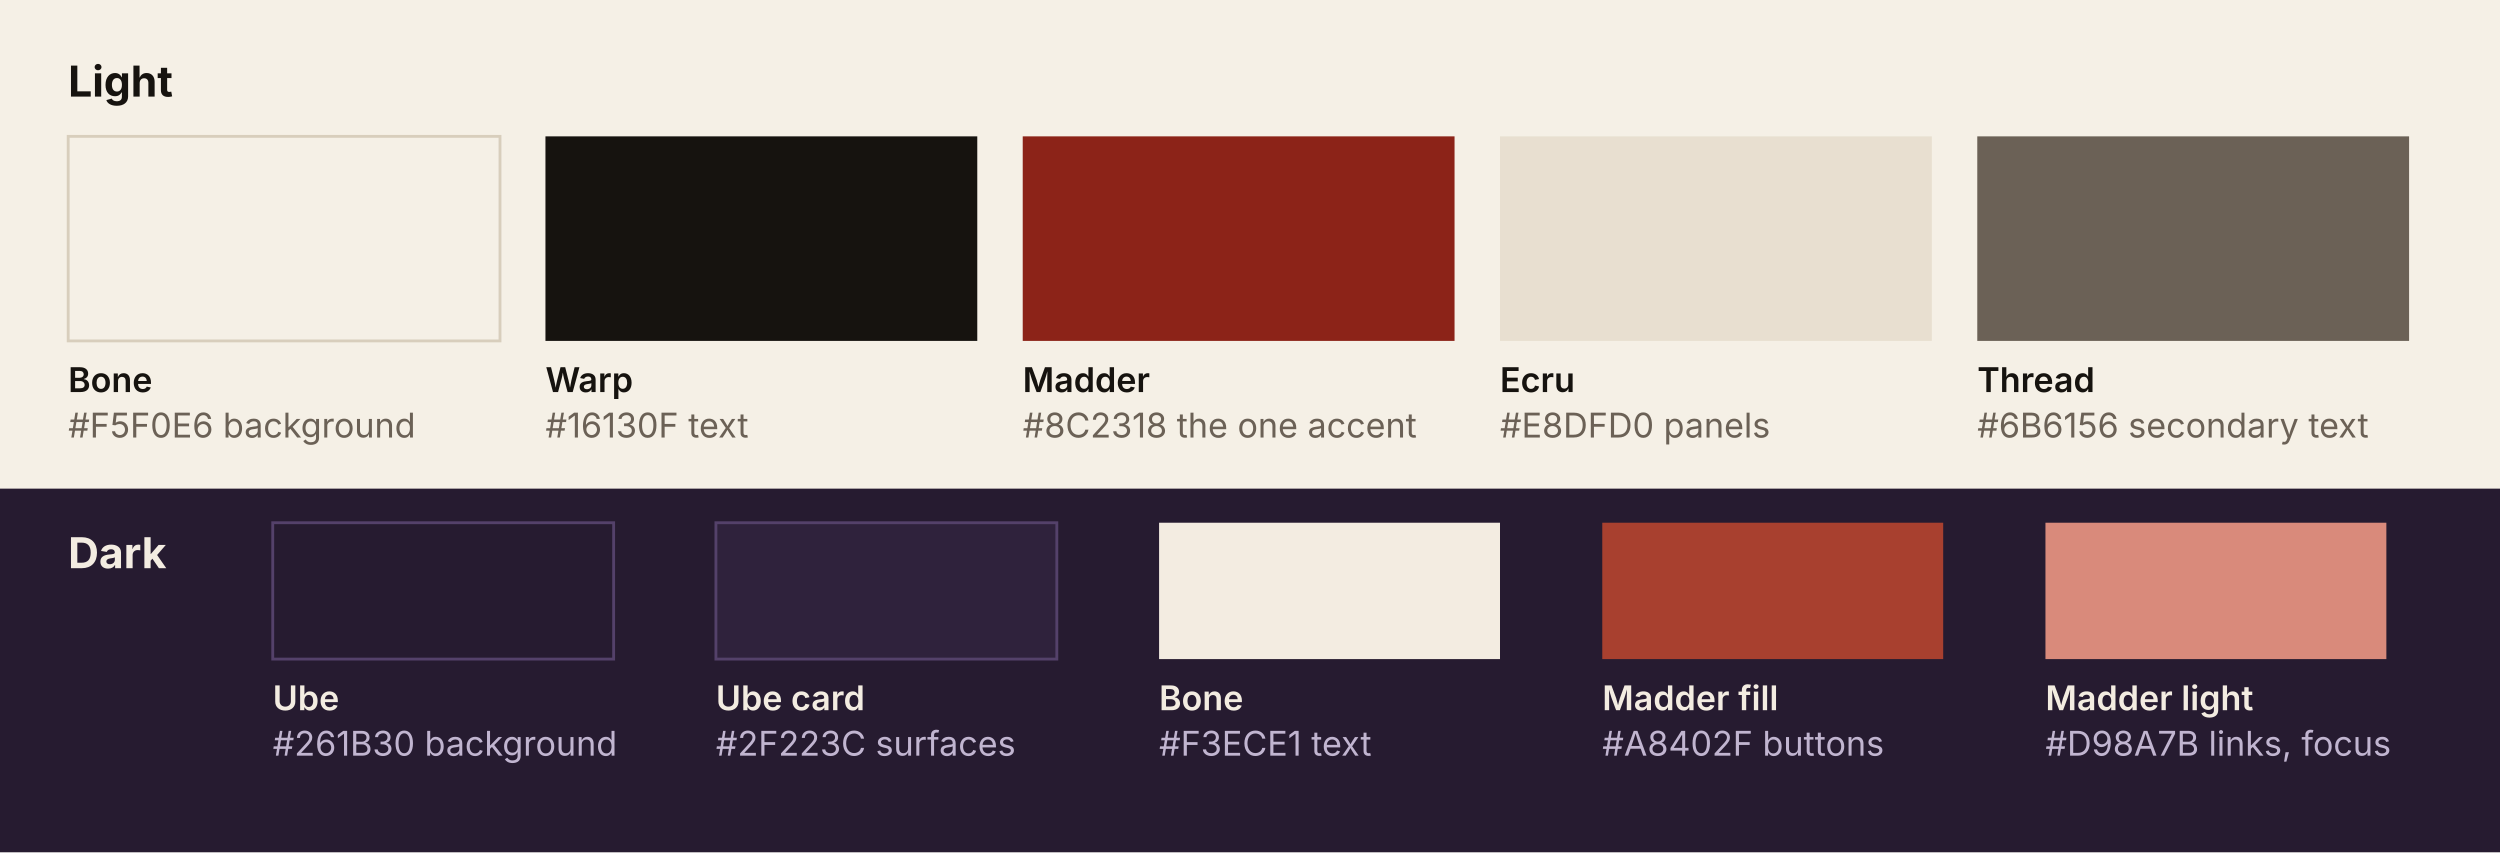
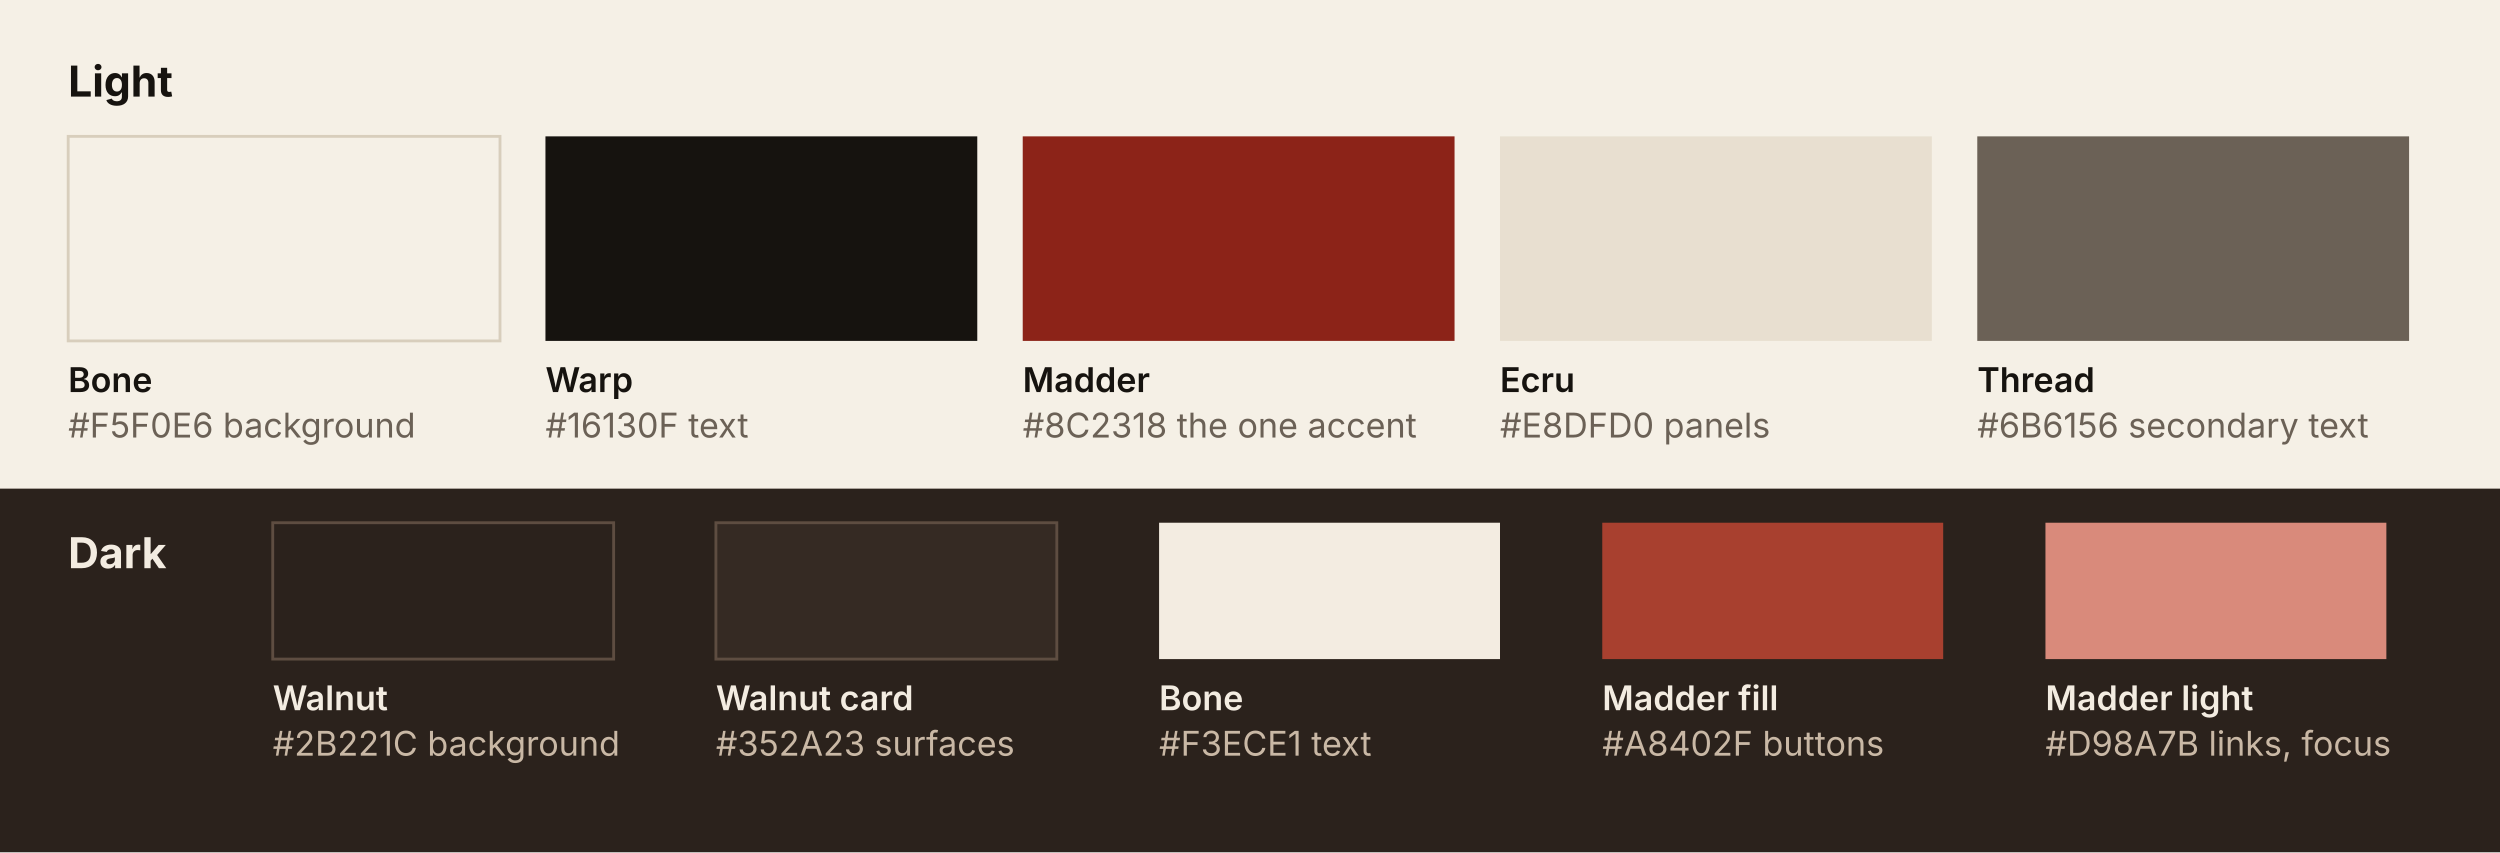
<svg xmlns="http://www.w3.org/2000/svg" viewBox="0 0 880 300" font-family="system-ui, -apple-system, Segoe UI, sans-serif">
  <rect width="880" height="300" fill="#F5F0E6" />
  <text x="24" y="34" font-size="15" font-weight="700" fill="#16130F">Light</text>
  <g font-size="12">
    <rect x="24" y="48" width="152" height="72" fill="#F5F0E6" stroke="#D8CEBC" />
    <text x="24" y="138" fill="#16130F" font-weight="600">Bone</text>
    <text x="24" y="154" fill="#6B6156">#F5F0E6 background</text>
    <rect x="192" y="48" width="152" height="72" fill="#16130F" />
    <text x="192" y="138" fill="#16130F" font-weight="600">Warp</text>
    <text x="192" y="154" fill="#6B6156">#16130F text</text>
    <rect x="360" y="48" width="152" height="72" fill="#8C2318" />
    <text x="360" y="138" fill="#16130F" font-weight="600">Madder</text>
    <text x="360" y="154" fill="#6B6156">#8C2318 the one accent</text>
    <rect x="528" y="48" width="152" height="72" fill="#E8DFD0" />
    <text x="528" y="138" fill="#16130F" font-weight="600">Ecru</text>
    <text x="528" y="154" fill="#6B6156">#E8DFD0 panels</text>
    <rect x="696" y="48" width="152" height="72" fill="#6B6156" />
    <text x="696" y="138" fill="#16130F" font-weight="600">Thread</text>
    <text x="696" y="154" fill="#6B6156">#6B6156 secondary text</text>
  </g>
-   <rect y="172" width="880" height="128" fill="#261B30" />
+   <rect y="172" width="880" height="128" fill="#2B221C" />
  <text x="24" y="200" font-size="15" font-weight="700" fill="#F3ECE1">Dark</text>
  <g font-size="12">
-     <rect x="96" y="184" width="120" height="48" fill="#261B30" stroke="#54416A" />
-     <text x="96" y="250" fill="#F3ECE1" font-weight="600">Ube</text>
-     <text x="96" y="266" fill="#C1B5D0">#261B30 background</text>
-     <rect x="252" y="184" width="120" height="48" fill="#2F223C" stroke="#54416A" />
-     <text x="252" y="250" fill="#F3ECE1" font-weight="600">Ube card</text>
-     <text x="252" y="266" fill="#C1B5D0">#2F223C surfaces</text>
+     <rect x="96" y="184" width="120" height="48" fill="#2B221C" stroke="#5E4D41" />
+     <text x="96" y="250" fill="#F3ECE1" font-weight="600">Walnut</text>
+     <text x="96" y="266" fill="#C9B8A5">#2B221C background</text>
+     <rect x="252" y="184" width="120" height="48" fill="#352A23" stroke="#5E4D41" />
+     <text x="252" y="250" fill="#F3ECE1" font-weight="600">Walnut card</text>
+     <text x="252" y="266" fill="#C9B8A5">#352A23 surfaces</text>
    <rect x="408" y="184" width="120" height="48" fill="#F3ECE1" />
    <text x="408" y="250" fill="#F3ECE1" font-weight="600">Bone</text>
-     <text x="408" y="266" fill="#C1B5D0">#F3ECE1 text</text>
+     <text x="408" y="266" fill="#C9B8A5">#F3ECE1 text</text>
    <rect x="564" y="184" width="120" height="48" fill="#A8402F" />
    <text x="564" y="250" fill="#F3ECE1" font-weight="600">Madder fill</text>
-     <text x="564" y="266" fill="#C1B5D0">#A8402F buttons</text>
+     <text x="564" y="266" fill="#C9B8A5">#A8402F buttons</text>
    <rect x="720" y="184" width="120" height="48" fill="#D98A7B" />
    <text x="720" y="250" fill="#F3ECE1" font-weight="600">Madder light</text>
-     <text x="720" y="266" fill="#C1B5D0">#D98A7B links, focus</text>
+     <text x="720" y="266" fill="#C9B8A5">#D98A7B links, focus</text>
  </g>
</svg>
